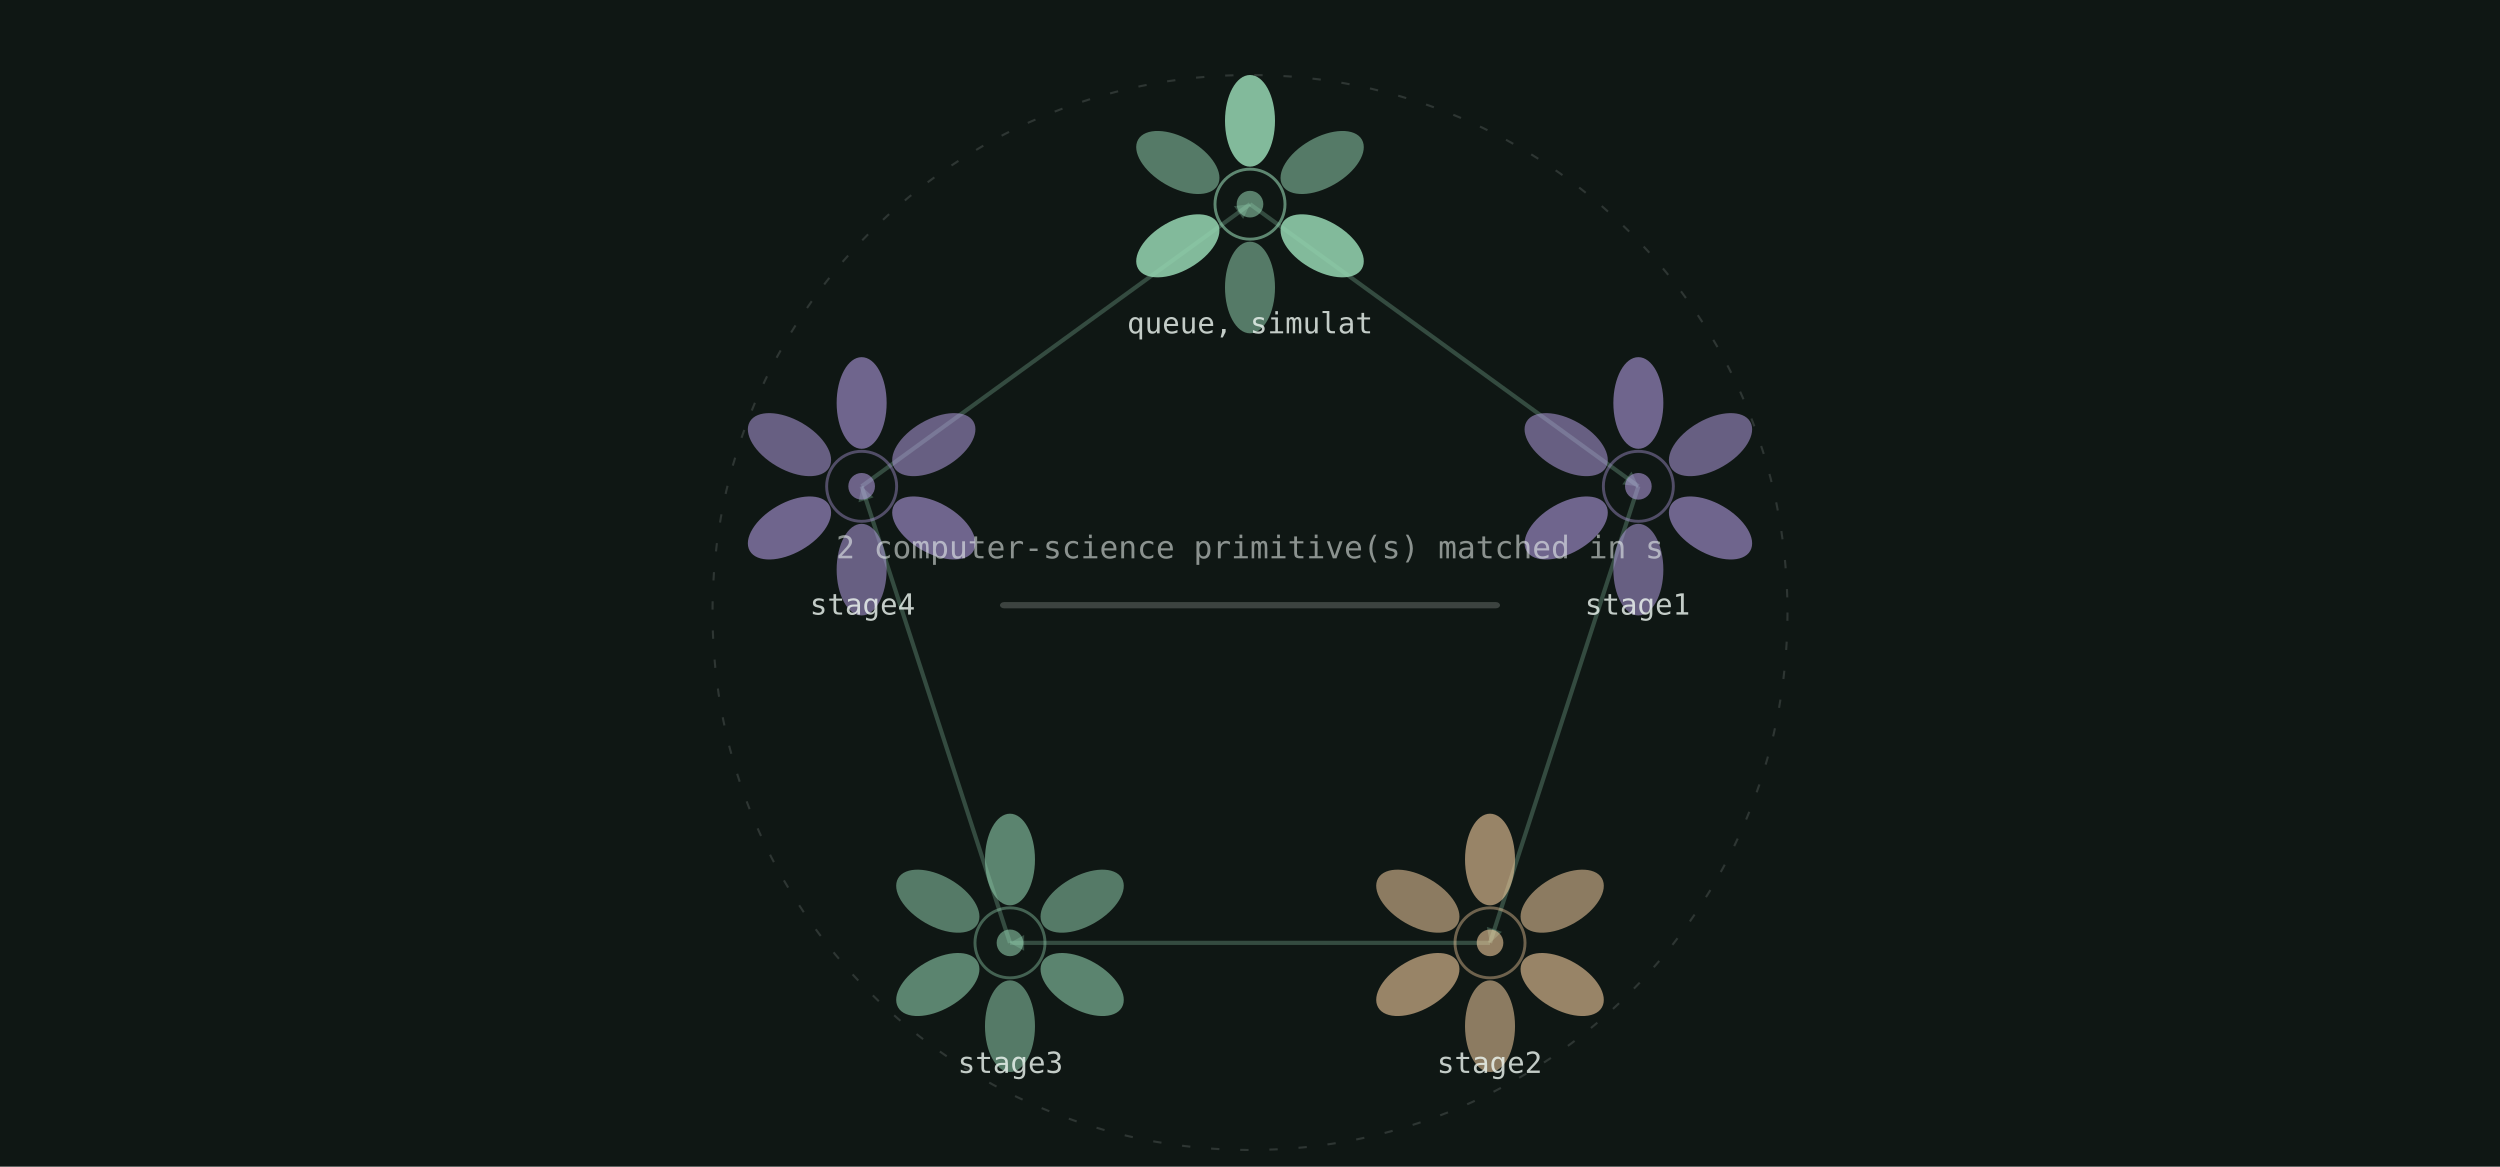
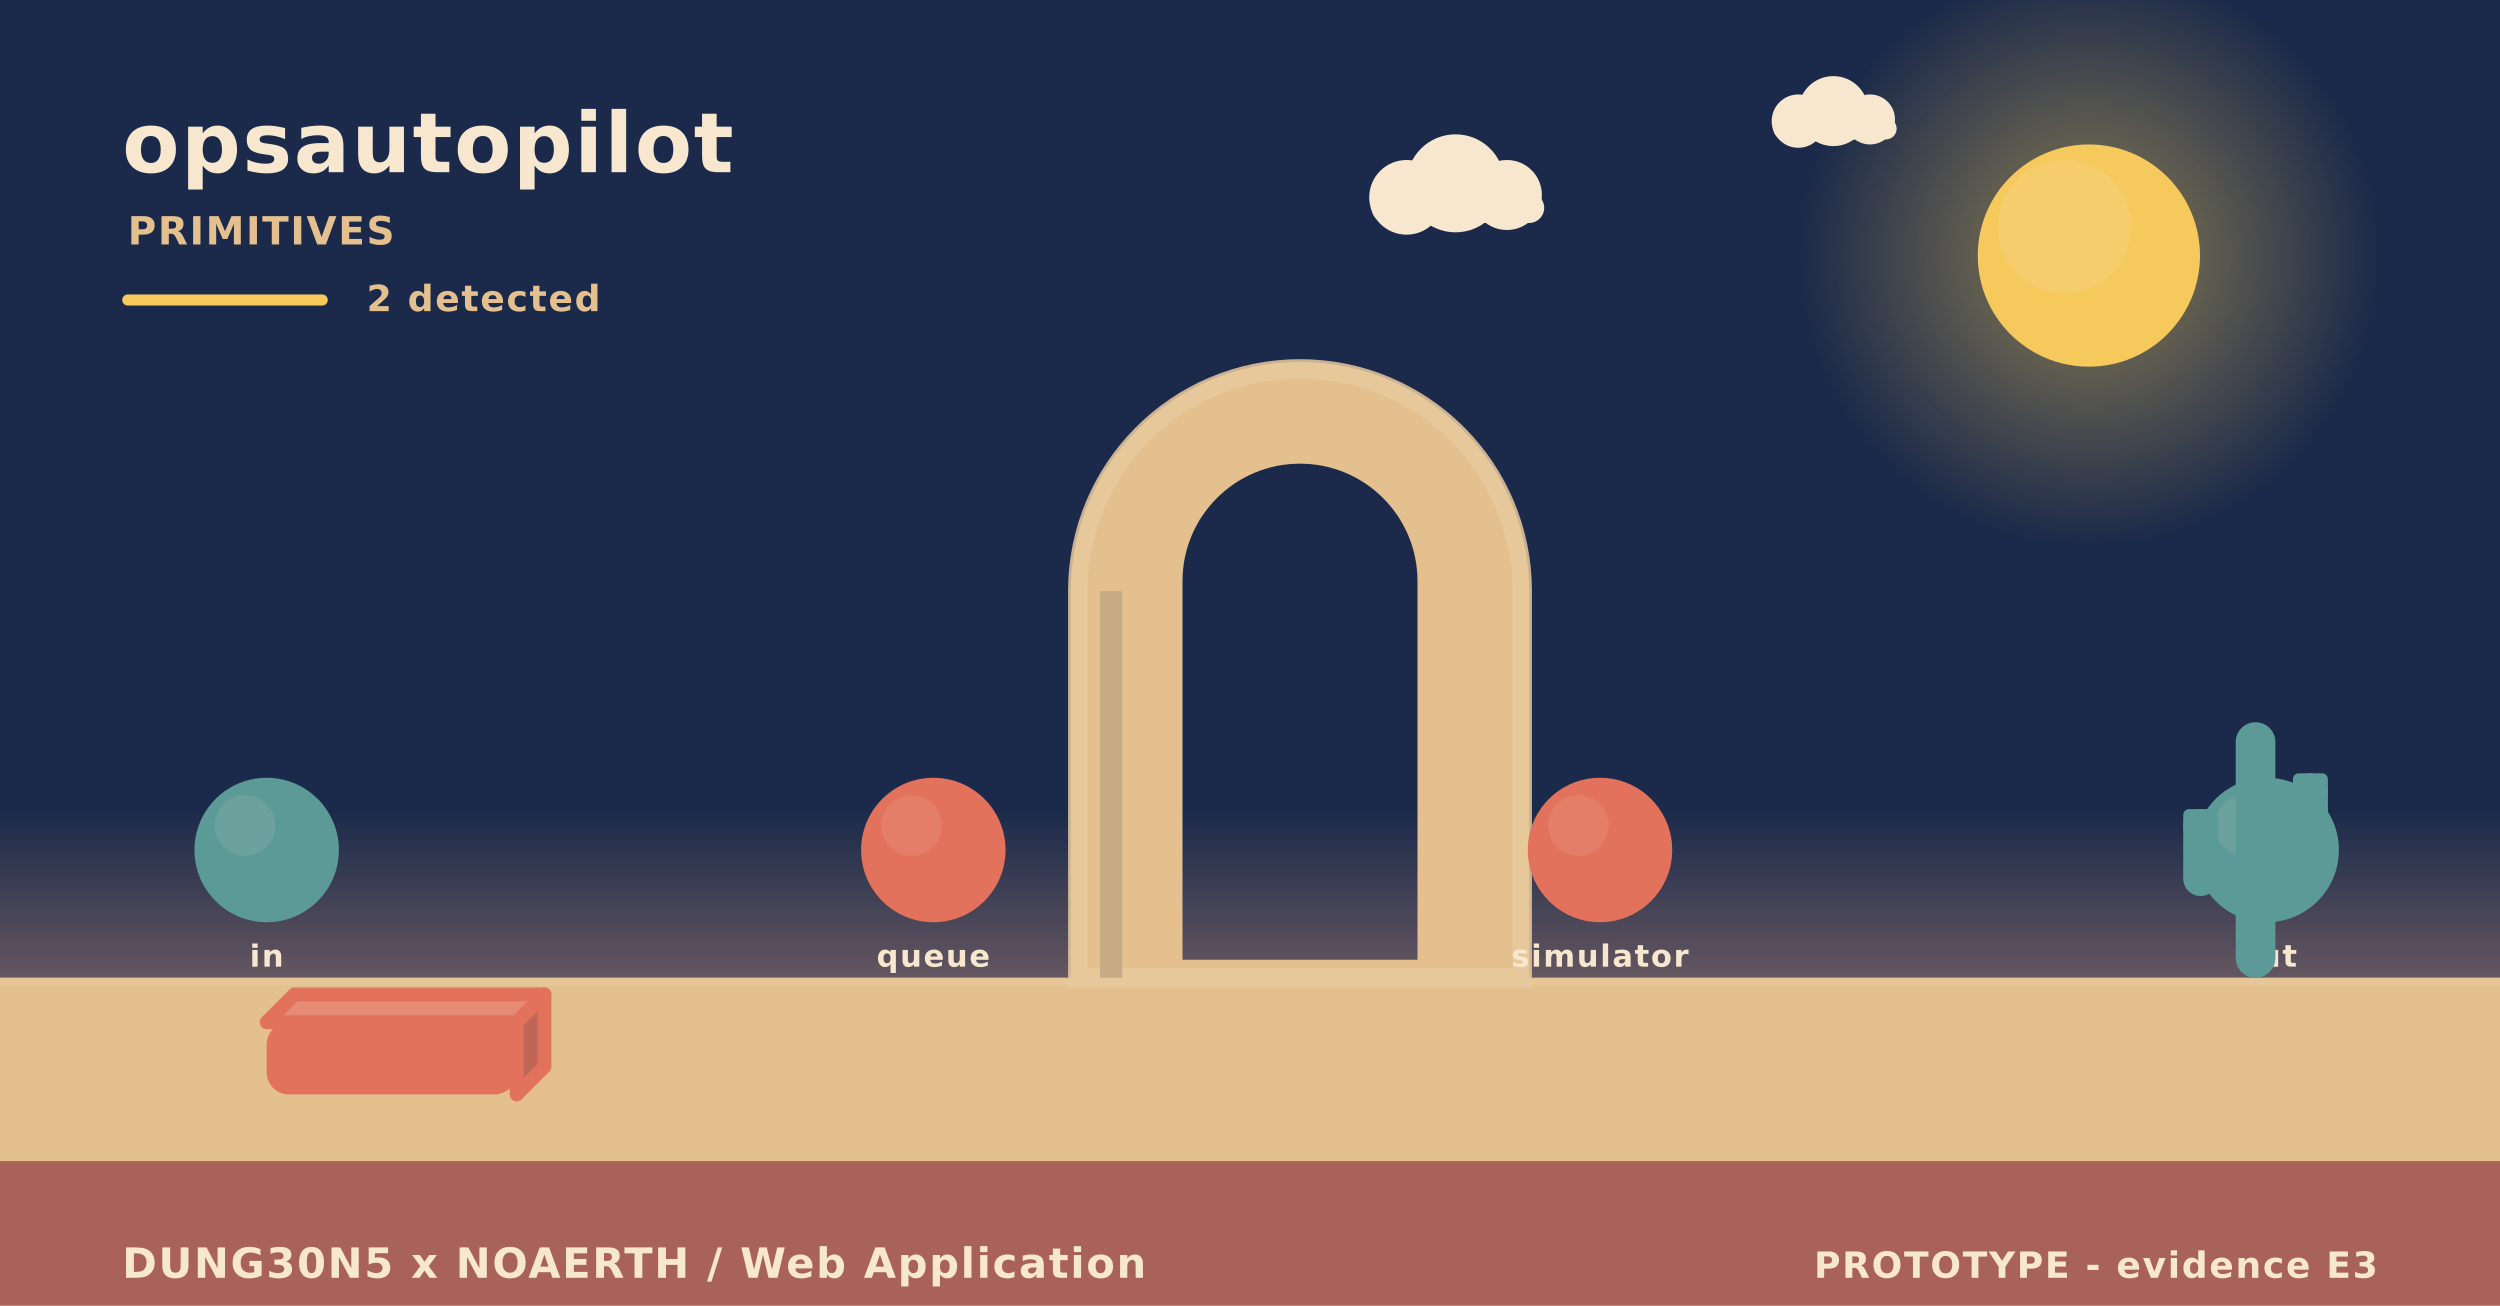
- <svg xmlns="http://www.w3.org/2000/svg" viewBox="0 0 1200 560" width="1200" height="560" role="img" aria-label="opsautopilot state machine">
-   <rect width="1200" height="560" fill="#0f1714" />
-   <defs>
-     <linearGradient id="gs" x1="0" y1="0" x2="1" y2="1">
-       <stop offset="0%" stop-color="#95d5b2" />
-       <stop offset="100%" stop-color="#b8a1e6" />
-     </linearGradient>
-   </defs>
-   <circle cx="600.00" cy="294.00" r="258.00" fill="none" stroke="rgba(240,248,244,0.140)" stroke-width="1.00" opacity="1.00" stroke-dasharray="4 10" />
-   <line x1="600.00" y1="98.00" x2="786.41" y2="233.43" stroke="rgba(149,213,178,0.500)" stroke-width="2.00" opacity="0.55" />
-   <polygon points="786.41,233.43 783.14,226.36 778.67,232.51" fill="rgba(149,213,178,0.500)" opacity="0.55" />
-   <line x1="786.41" y1="233.43" x2="715.21" y2="452.57" stroke="rgba(149,213,178,0.500)" stroke-width="2.00" opacity="0.55" />
-   <polygon points="715.21,452.57 720.92,447.27 713.69,444.93" fill="rgba(149,213,178,0.500)" opacity="0.55" />
-   <line x1="715.21" y1="452.57" x2="484.79" y2="452.57" stroke="rgba(149,213,178,0.500)" stroke-width="2.00" opacity="0.55" />
-   <polygon points="484.79,452.57 491.59,456.37 491.59,448.77" fill="rgba(149,213,178,0.500)" opacity="0.55" />
-   <line x1="484.79" y1="452.57" x2="413.59" y2="233.43" stroke="rgba(149,213,178,0.500)" stroke-width="2.00" opacity="0.55" />
-   <polygon points="413.59,233.43 412.08,241.07 419.31,238.73" fill="rgba(149,213,178,0.500)" opacity="0.55" />
-   <line x1="413.59" y1="233.43" x2="600.00" y2="98.00" stroke="rgba(149,213,178,0.500)" stroke-width="2.00" opacity="0.55" />
-   <polygon points="600.00,98.00 592.27,98.92 596.73,105.07" fill="rgba(149,213,178,0.500)" opacity="0.55" />
-   <ellipse cx="600.00" cy="58.00" rx="12.00" ry="22.00" fill="rgba(149,213,178,0.900)" opacity="0.95" transform="rotate(0.0 600.00 58.00)" />
-   <ellipse cx="634.64" cy="78.00" rx="12.00" ry="22.00" fill="rgba(149,213,178,0.550)" opacity="0.95" transform="rotate(60.0 634.64 78.00)" />
-   <ellipse cx="634.64" cy="118.00" rx="12.00" ry="22.00" fill="rgba(149,213,178,0.900)" opacity="0.95" transform="rotate(120.0 634.64 118.00)" />
-   <ellipse cx="600.00" cy="138.00" rx="12.00" ry="22.00" fill="rgba(149,213,178,0.550)" opacity="0.95" transform="rotate(180.0 600.00 138.00)" />
-   <ellipse cx="565.36" cy="118.00" rx="12.00" ry="22.00" fill="rgba(149,213,178,0.900)" opacity="0.95" transform="rotate(240.0 565.36 118.00)" />
-   <ellipse cx="565.36" cy="78.00" rx="12.00" ry="22.00" fill="rgba(149,213,178,0.550)" opacity="0.95" transform="rotate(300.0 565.36 78.00)" />
-   <circle cx="600.00" cy="98.00" r="16.80" fill="none" stroke="rgba(149,213,178,0.900)" stroke-width="1.40" opacity="0.66" />
-   <circle cx="600.00" cy="98.00" r="6.40" fill="rgba(149,213,178,0.550)" opacity="1.00" />
-   <text x="600" y="160" font-family="ui-monospace,Menlo,monospace" font-size="14" fill="rgba(240,248,244,0.800)" text-anchor="middle">queue, simulat</text>
-   <ellipse cx="786.41" cy="193.43" rx="12.00" ry="22.00" fill="rgba(184,161,230,0.600)" opacity="0.95" transform="rotate(0.0 786.41 193.43)" />
-   <ellipse cx="821.05" cy="213.43" rx="12.00" ry="22.00" fill="rgba(184,161,230,0.550)" opacity="0.95" transform="rotate(60.0 821.05 213.43)" />
-   <ellipse cx="821.05" cy="253.43" rx="12.00" ry="22.00" fill="rgba(184,161,230,0.600)" opacity="0.95" transform="rotate(120.0 821.05 253.43)" />
-   <ellipse cx="786.41" cy="273.43" rx="12.00" ry="22.00" fill="rgba(184,161,230,0.550)" opacity="0.95" transform="rotate(180.0 786.41 273.43)" />
-   <ellipse cx="751.77" cy="253.43" rx="12.00" ry="22.00" fill="rgba(184,161,230,0.600)" opacity="0.95" transform="rotate(240.0 751.77 253.43)" />
-   <ellipse cx="751.77" cy="213.43" rx="12.00" ry="22.00" fill="rgba(184,161,230,0.550)" opacity="0.95" transform="rotate(300.0 751.77 213.43)" />
-   <circle cx="786.41" cy="233.43" r="16.80" fill="none" stroke="rgba(184,161,230,0.600)" stroke-width="1.40" opacity="0.66" />
-   <circle cx="786.41" cy="233.43" r="6.40" fill="rgba(184,161,230,0.550)" opacity="1.00" />
-   <text x="786" y="295" font-family="ui-monospace,Menlo,monospace" font-size="14" fill="rgba(240,248,244,0.800)" text-anchor="middle">stage1</text>
-   <ellipse cx="715.21" cy="412.57" rx="12.00" ry="22.00" fill="rgba(255,214,165,0.600)" opacity="0.95" transform="rotate(0.0 715.21 412.57)" />
-   <ellipse cx="749.85" cy="432.57" rx="12.00" ry="22.00" fill="rgba(255,214,165,0.550)" opacity="0.95" transform="rotate(60.0 749.85 432.57)" />
-   <ellipse cx="749.85" cy="472.57" rx="12.00" ry="22.00" fill="rgba(255,214,165,0.600)" opacity="0.95" transform="rotate(120.0 749.85 472.57)" />
-   <ellipse cx="715.21" cy="492.57" rx="12.00" ry="22.00" fill="rgba(255,214,165,0.550)" opacity="0.95" transform="rotate(180.0 715.21 492.57)" />
-   <ellipse cx="680.56" cy="472.57" rx="12.00" ry="22.00" fill="rgba(255,214,165,0.600)" opacity="0.95" transform="rotate(240.0 680.56 472.57)" />
-   <ellipse cx="680.56" cy="432.57" rx="12.00" ry="22.00" fill="rgba(255,214,165,0.550)" opacity="0.95" transform="rotate(300.0 680.56 432.57)" />
-   <circle cx="715.21" cy="452.57" r="16.80" fill="none" stroke="rgba(255,214,165,0.600)" stroke-width="1.40" opacity="0.66" />
-   <circle cx="715.21" cy="452.57" r="6.40" fill="rgba(255,214,165,0.550)" opacity="1.00" />
-   <text x="715" y="515" font-family="ui-monospace,Menlo,monospace" font-size="14" fill="rgba(240,248,244,0.800)" text-anchor="middle">stage2</text>
-   <ellipse cx="484.79" cy="412.57" rx="12.00" ry="22.00" fill="rgba(149,213,178,0.600)" opacity="0.95" transform="rotate(0.0 484.79 412.57)" />
-   <ellipse cx="519.44" cy="432.57" rx="12.00" ry="22.00" fill="rgba(149,213,178,0.550)" opacity="0.95" transform="rotate(60.0 519.44 432.57)" />
-   <ellipse cx="519.44" cy="472.57" rx="12.00" ry="22.00" fill="rgba(149,213,178,0.600)" opacity="0.95" transform="rotate(120.0 519.44 472.57)" />
-   <ellipse cx="484.79" cy="492.57" rx="12.00" ry="22.00" fill="rgba(149,213,178,0.550)" opacity="0.95" transform="rotate(180.0 484.79 492.57)" />
-   <ellipse cx="450.15" cy="472.57" rx="12.00" ry="22.00" fill="rgba(149,213,178,0.600)" opacity="0.95" transform="rotate(240.0 450.15 472.57)" />
-   <ellipse cx="450.15" cy="432.57" rx="12.00" ry="22.00" fill="rgba(149,213,178,0.550)" opacity="0.95" transform="rotate(300.0 450.15 432.57)" />
-   <circle cx="484.79" cy="452.57" r="16.80" fill="none" stroke="rgba(149,213,178,0.600)" stroke-width="1.40" opacity="0.66" />
-   <circle cx="484.79" cy="452.57" r="6.40" fill="rgba(149,213,178,0.550)" opacity="1.00" />
-   <text x="485" y="515" font-family="ui-monospace,Menlo,monospace" font-size="14" fill="rgba(240,248,244,0.800)" text-anchor="middle">stage3</text>
-   <ellipse cx="413.59" cy="193.43" rx="12.00" ry="22.00" fill="rgba(184,161,230,0.600)" opacity="0.95" transform="rotate(0.0 413.59 193.43)" />
-   <ellipse cx="448.23" cy="213.43" rx="12.00" ry="22.00" fill="rgba(184,161,230,0.550)" opacity="0.95" transform="rotate(60.0 448.23 213.43)" />
-   <ellipse cx="448.23" cy="253.43" rx="12.00" ry="22.00" fill="rgba(184,161,230,0.600)" opacity="0.95" transform="rotate(120.0 448.23 253.43)" />
-   <ellipse cx="413.59" cy="273.43" rx="12.00" ry="22.00" fill="rgba(184,161,230,0.550)" opacity="0.95" transform="rotate(180.0 413.59 273.43)" />
-   <ellipse cx="378.95" cy="253.43" rx="12.00" ry="22.00" fill="rgba(184,161,230,0.600)" opacity="0.95" transform="rotate(240.0 378.95 253.43)" />
-   <ellipse cx="378.95" cy="213.43" rx="12.00" ry="22.00" fill="rgba(184,161,230,0.550)" opacity="0.95" transform="rotate(300.0 378.95 213.43)" />
-   <circle cx="413.59" cy="233.43" r="16.80" fill="none" stroke="rgba(184,161,230,0.600)" stroke-width="1.40" opacity="0.66" />
-   <circle cx="413.59" cy="233.43" r="6.40" fill="rgba(184,161,230,0.550)" opacity="1.00" />
-   <text x="414" y="295" font-family="ui-monospace,Menlo,monospace" font-size="14" fill="rgba(240,248,244,0.800)" text-anchor="middle">stage4</text>
-   <rect x="480.00" y="289.00" width="240.00" height="3.00" rx="2.00" fill="rgba(240,248,244,0.200)" opacity="1.00" />
-   <text x="600" y="268" font-family="ui-monospace,Menlo,monospace" font-size="15" fill="rgba(240,248,244,0.550)" text-anchor="middle">2 computer-science primitive(s) matched in s</text>
+ <svg xmlns="http://www.w3.org/2000/svg" width="900" height="470" viewBox="0 0 900 470" role="img" aria-label="opsautopilot - how it behaves">
+   <linearGradient id="skys" x1="0" y1="0" x2="0" y2="1">
+     <stop offset="0" stop-color="#1b2a4a" />
+     <stop offset="0.62" stop-color="#1b2a4a" />
+     <stop offset="1" stop-color="#f3ad8a" />
+   </linearGradient>
+   <rect width="900" height="470" fill="url(#skys)" />
+   <radialGradient id="suns">
+     <stop offset="0.35" stop-color="#f5c95c" stop-opacity="0.34" />
+     <stop offset="1" stop-color="#f5c95c" stop-opacity="0" />
+   </radialGradient>
+   <circle cx="752" cy="92" r="104" fill="url(#suns)" />
+   <circle cx="752" cy="92" r="40" fill="#f5c95c" />
+   <circle cx="743.2" cy="81.6" r="24" fill="#f5d27e" opacity="0.5" />
+   <g>
+     <circle cx="524" cy="66" r="17.64" fill="#f6e7ce" />
+     <circle cx="506.36" cy="71.04" r="13.44" fill="#f6e7ce" />
+     <circle cx="542.48" cy="70.2" r="12.6" fill="#f6e7ce" />
+     <rect x="493.76" y="69.36" width="62.16" height="10.92" rx="5.46" fill="#f6e7ce" />
+   </g>
+   <g>
+     <circle cx="660" cy="40" r="12.6" fill="#f6e7ce" />
+     <circle cx="647.4" cy="43.6" r="9.6" fill="#f6e7ce" />
+     <circle cx="673.2" cy="43" r="9" fill="#f6e7ce" />
+     <rect x="638.4" y="42.4" width="44.4" height="7.8" rx="3.9" fill="#f6e7ce" />
+   </g>
+   <rect x="0" y="352" width="900" height="118" fill="#e3c08d" />
+   <rect x="0" y="352" width="900" height="3" fill="#e6c596" />
+   <text x="44" y="62" font-family="Verdana,DejaVu Sans,sans-serif" font-size="30" font-weight="700" letter-spacing="0.6" fill="#f6e7ce" text-anchor="start">opsautopilot</text>
+   <text x="46" y="88" font-family="Verdana,DejaVu Sans,sans-serif" font-size="14" font-weight="700" letter-spacing="0.6" fill="#e3c08d" text-anchor="start">PRIMITIVES</text>
+   <rect x="44" y="106" width="74" height="4" rx="2" fill="#f5c95c" />
+   <text x="132" y="112" font-family="Verdana,DejaVu Sans,sans-serif" font-size="13" font-weight="700" letter-spacing="0.6" fill="#e3c08d" text-anchor="start">2 detected</text>
+   <path d="M388,352 L388,212.8 A80,80 0 0 1 548,212.8 L548,352 Z M423.2,348 L423.2,209.22 A44.8,44.8 0 0 1 512.8,209.22 L512.8,348 Z" fill="#e3c08d" fill-rule="evenodd" stroke="#e3c08d" stroke-width="5" stroke-linejoin="round" />
+   <path d="M388,352 L388,212.8 A80,80 0 0 1 548,212.8 L548,352 Z" fill="none" stroke="#e8c99d" stroke-width="7" stroke-linecap="round" opacity="0.85" />
+   <rect x="396" y="212.8" width="8" height="139.2" fill="#c7ab84" />
+   <circle cx="96" cy="306" r="26" fill="#5b9a97" />
+   <circle cx="88.2" cy="297.16" r="10.92" fill="#7aa9a2" opacity="0.55" />
+   <text x="96" y="348" font-family="Verdana,DejaVu Sans,sans-serif" font-size="11" font-weight="700" letter-spacing="0.6" fill="#f6e7ce" text-anchor="middle">in</text>
+   <circle cx="336" cy="306" r="26" fill="#e2725b" />
+   <circle cx="328.2" cy="297.16" r="10.92" fill="#e68972" opacity="0.55" />
+   <text x="336" y="348" font-family="Verdana,DejaVu Sans,sans-serif" font-size="11" font-weight="700" letter-spacing="0.6" fill="#f6e7ce" text-anchor="middle">queue</text>
+   <circle cx="576" cy="306" r="26" fill="#e2725b" />
+   <circle cx="568.2" cy="297.16" r="10.92" fill="#e68972" opacity="0.55" />
+   <text x="576" y="348" font-family="Verdana,DejaVu Sans,sans-serif" font-size="11" font-weight="700" letter-spacing="0.6" fill="#f6e7ce" text-anchor="middle">simulator</text>
+   <circle cx="816" cy="306" r="26" fill="#5b9a97" />
+   <circle cx="808.2" cy="297.16" r="10.92" fill="#7aa9a2" opacity="0.55" />
+   <text x="816" y="348" font-family="Verdana,DejaVu Sans,sans-serif" font-size="11" font-weight="700" letter-spacing="0.6" fill="#f6e7ce" text-anchor="middle">out</text>
+   <path d="M96,368 L186,368 L196,358 L106,358 Z" fill="#e68c74" stroke="#e2725b" stroke-width="5" stroke-linejoin="round" />
+   <path d="M186,368 L196,358 L196,384 L186,394 Z" fill="#c06658" stroke="#e2725b" stroke-width="5" stroke-linejoin="round" />
+   <rect x="96" y="368" width="90" height="26" rx="8" fill="#e2725b" />
+   <rect x="804.86" y="260" width="14.28" height="92" rx="7.14" fill="#5b9a97" />
+   <rect x="785.96" y="291.28" width="12.6" height="31.28" rx="6.3" fill="#5b9a97" />
+   <rect x="785.96" y="291.28" width="12.6" height="9.2" rx="2.1" fill="#5b9a97" />
+   <rect x="825.44" y="278.4" width="12.6" height="31.28" rx="6.3" fill="#5b9a97" />
+   <rect x="825.44" y="278.4" width="12.6" height="9.2" rx="2.1" fill="#5b9a97" />
+   <rect x="0" y="418" width="900" height="52" rx="0" fill="#a65c56" opacity="0.94" />
+   <text x="44" y="460" font-family="Verdana,DejaVu Sans,sans-serif" font-size="15" font-weight="700" letter-spacing="0.6" fill="#f6e7ce" text-anchor="start">DUNG30N5 x NOAERTH  /  Web Application</text>
+   <text x="856" y="460" font-family="Verdana,DejaVu Sans,sans-serif" font-size="13" font-weight="700" letter-spacing="0.6" fill="#f6e7ce" text-anchor="end">PROTOTYPE  -  evidence E3</text>
</svg>
